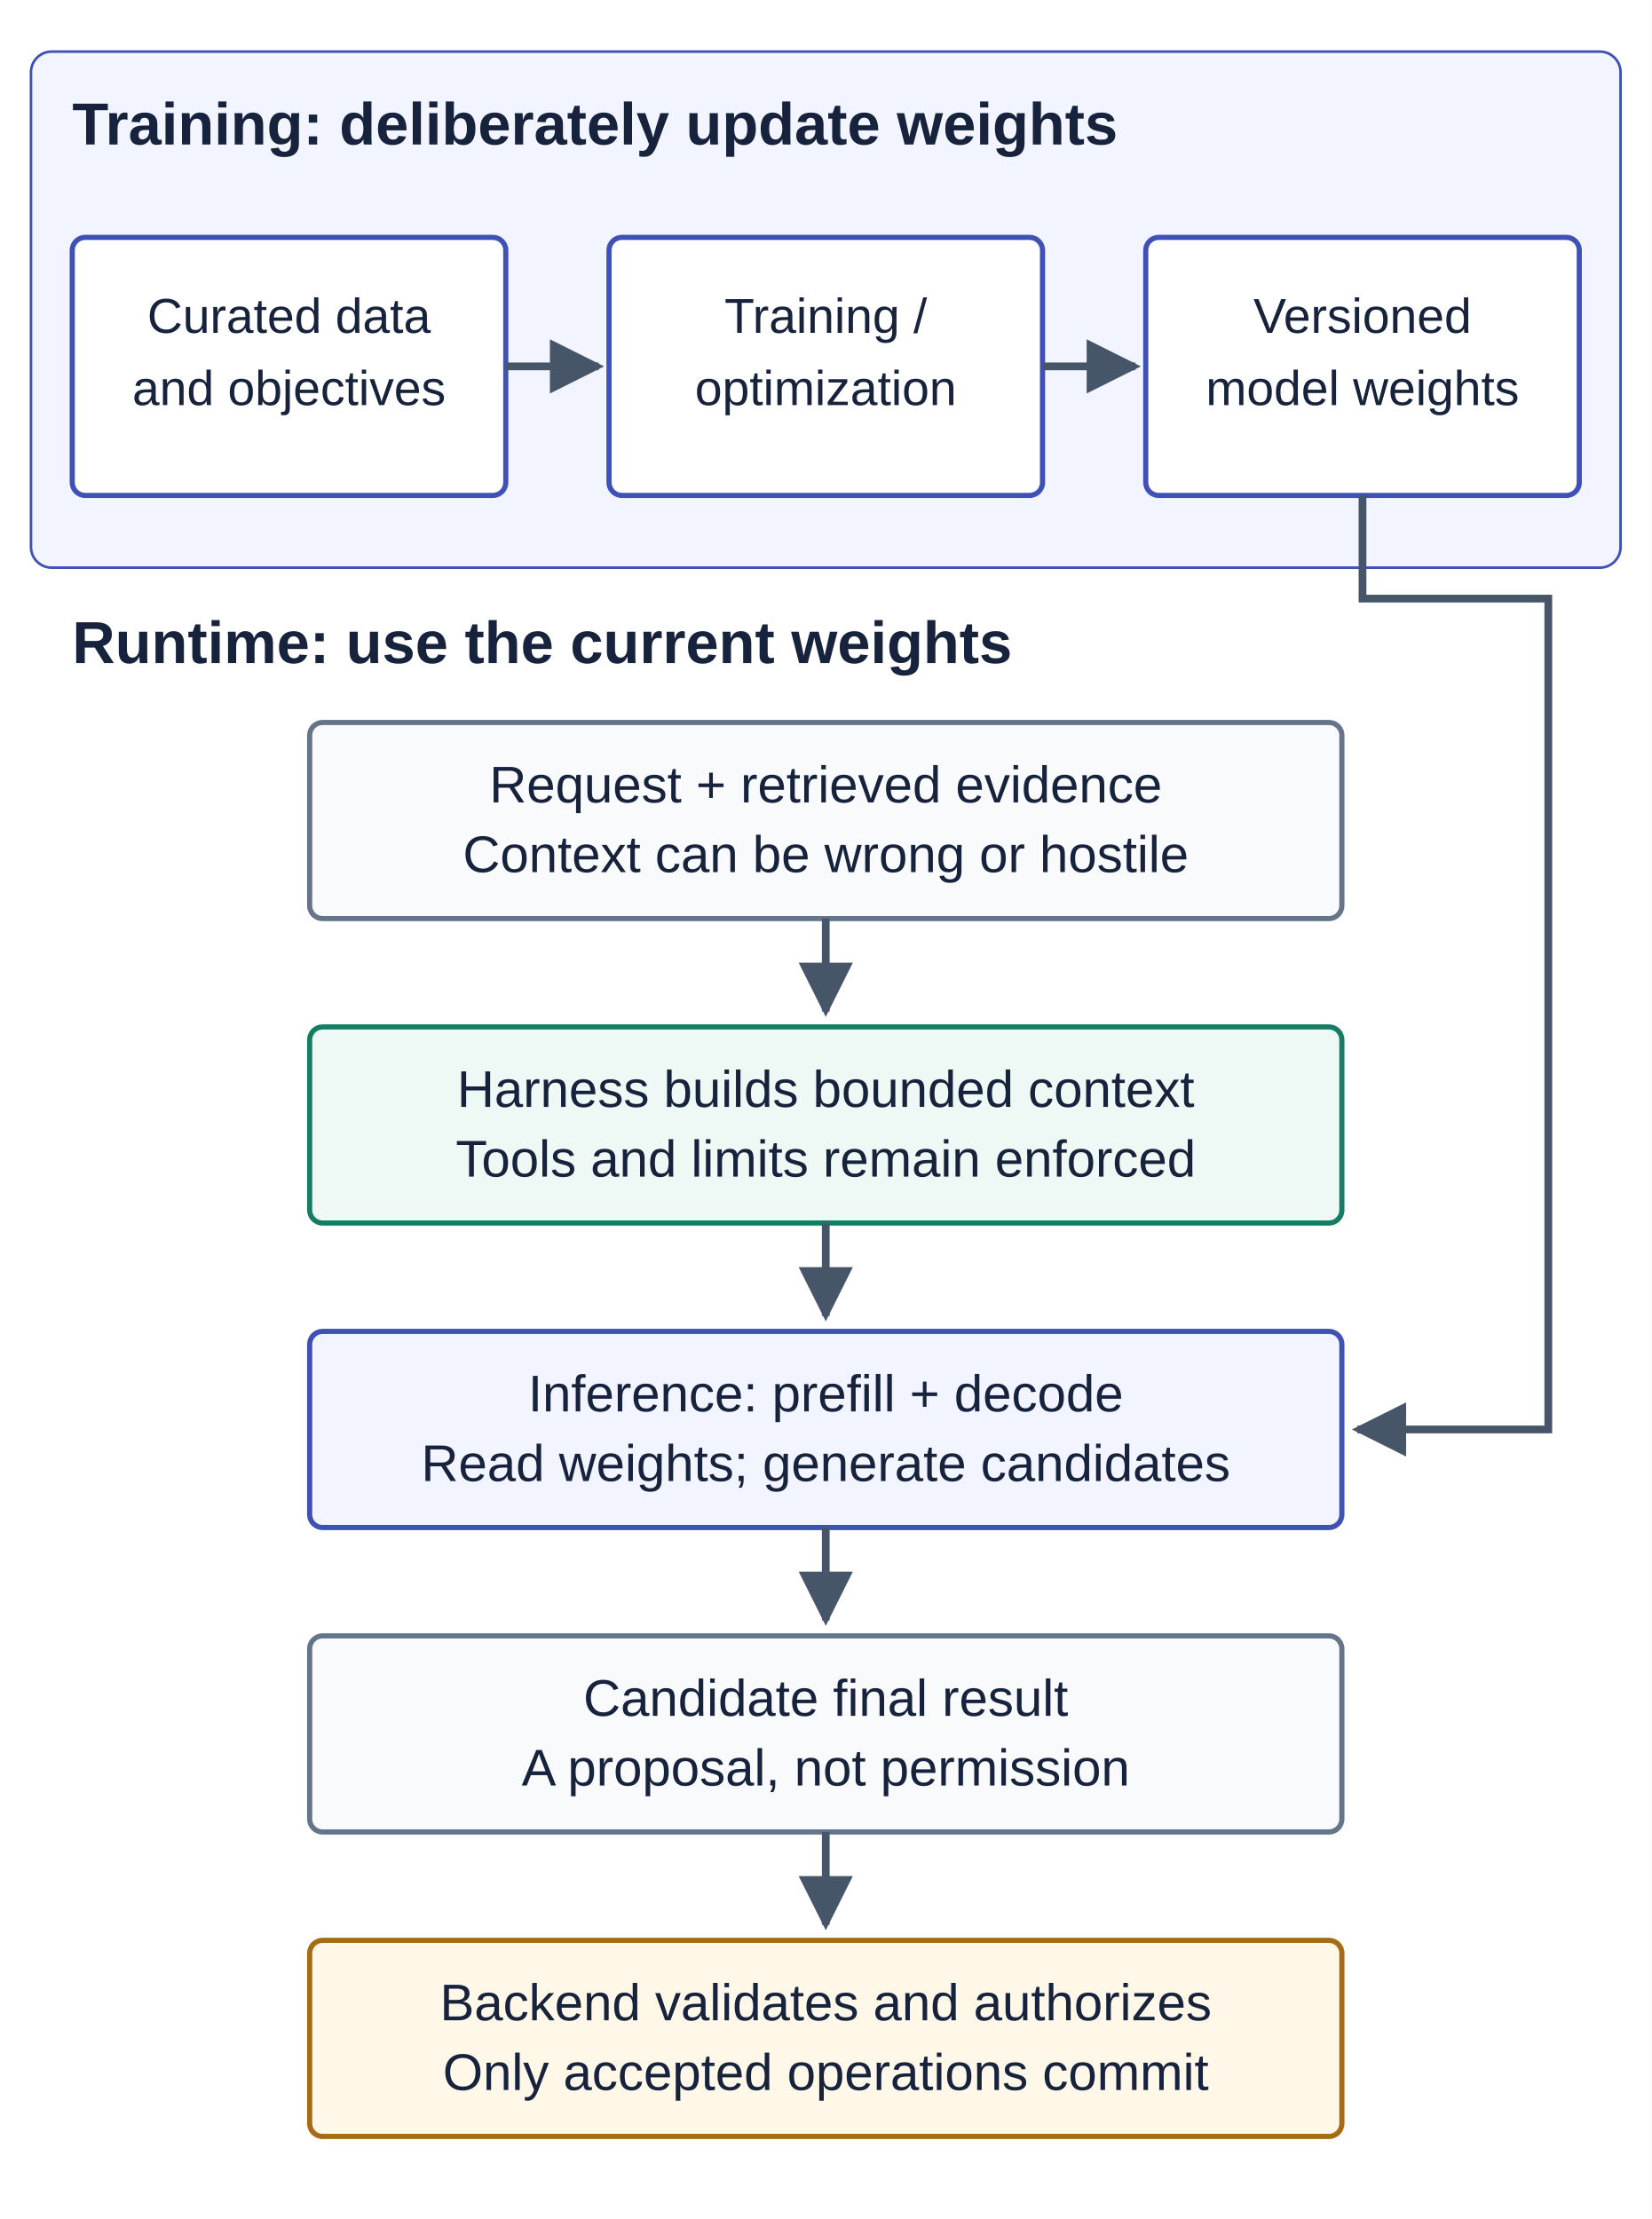
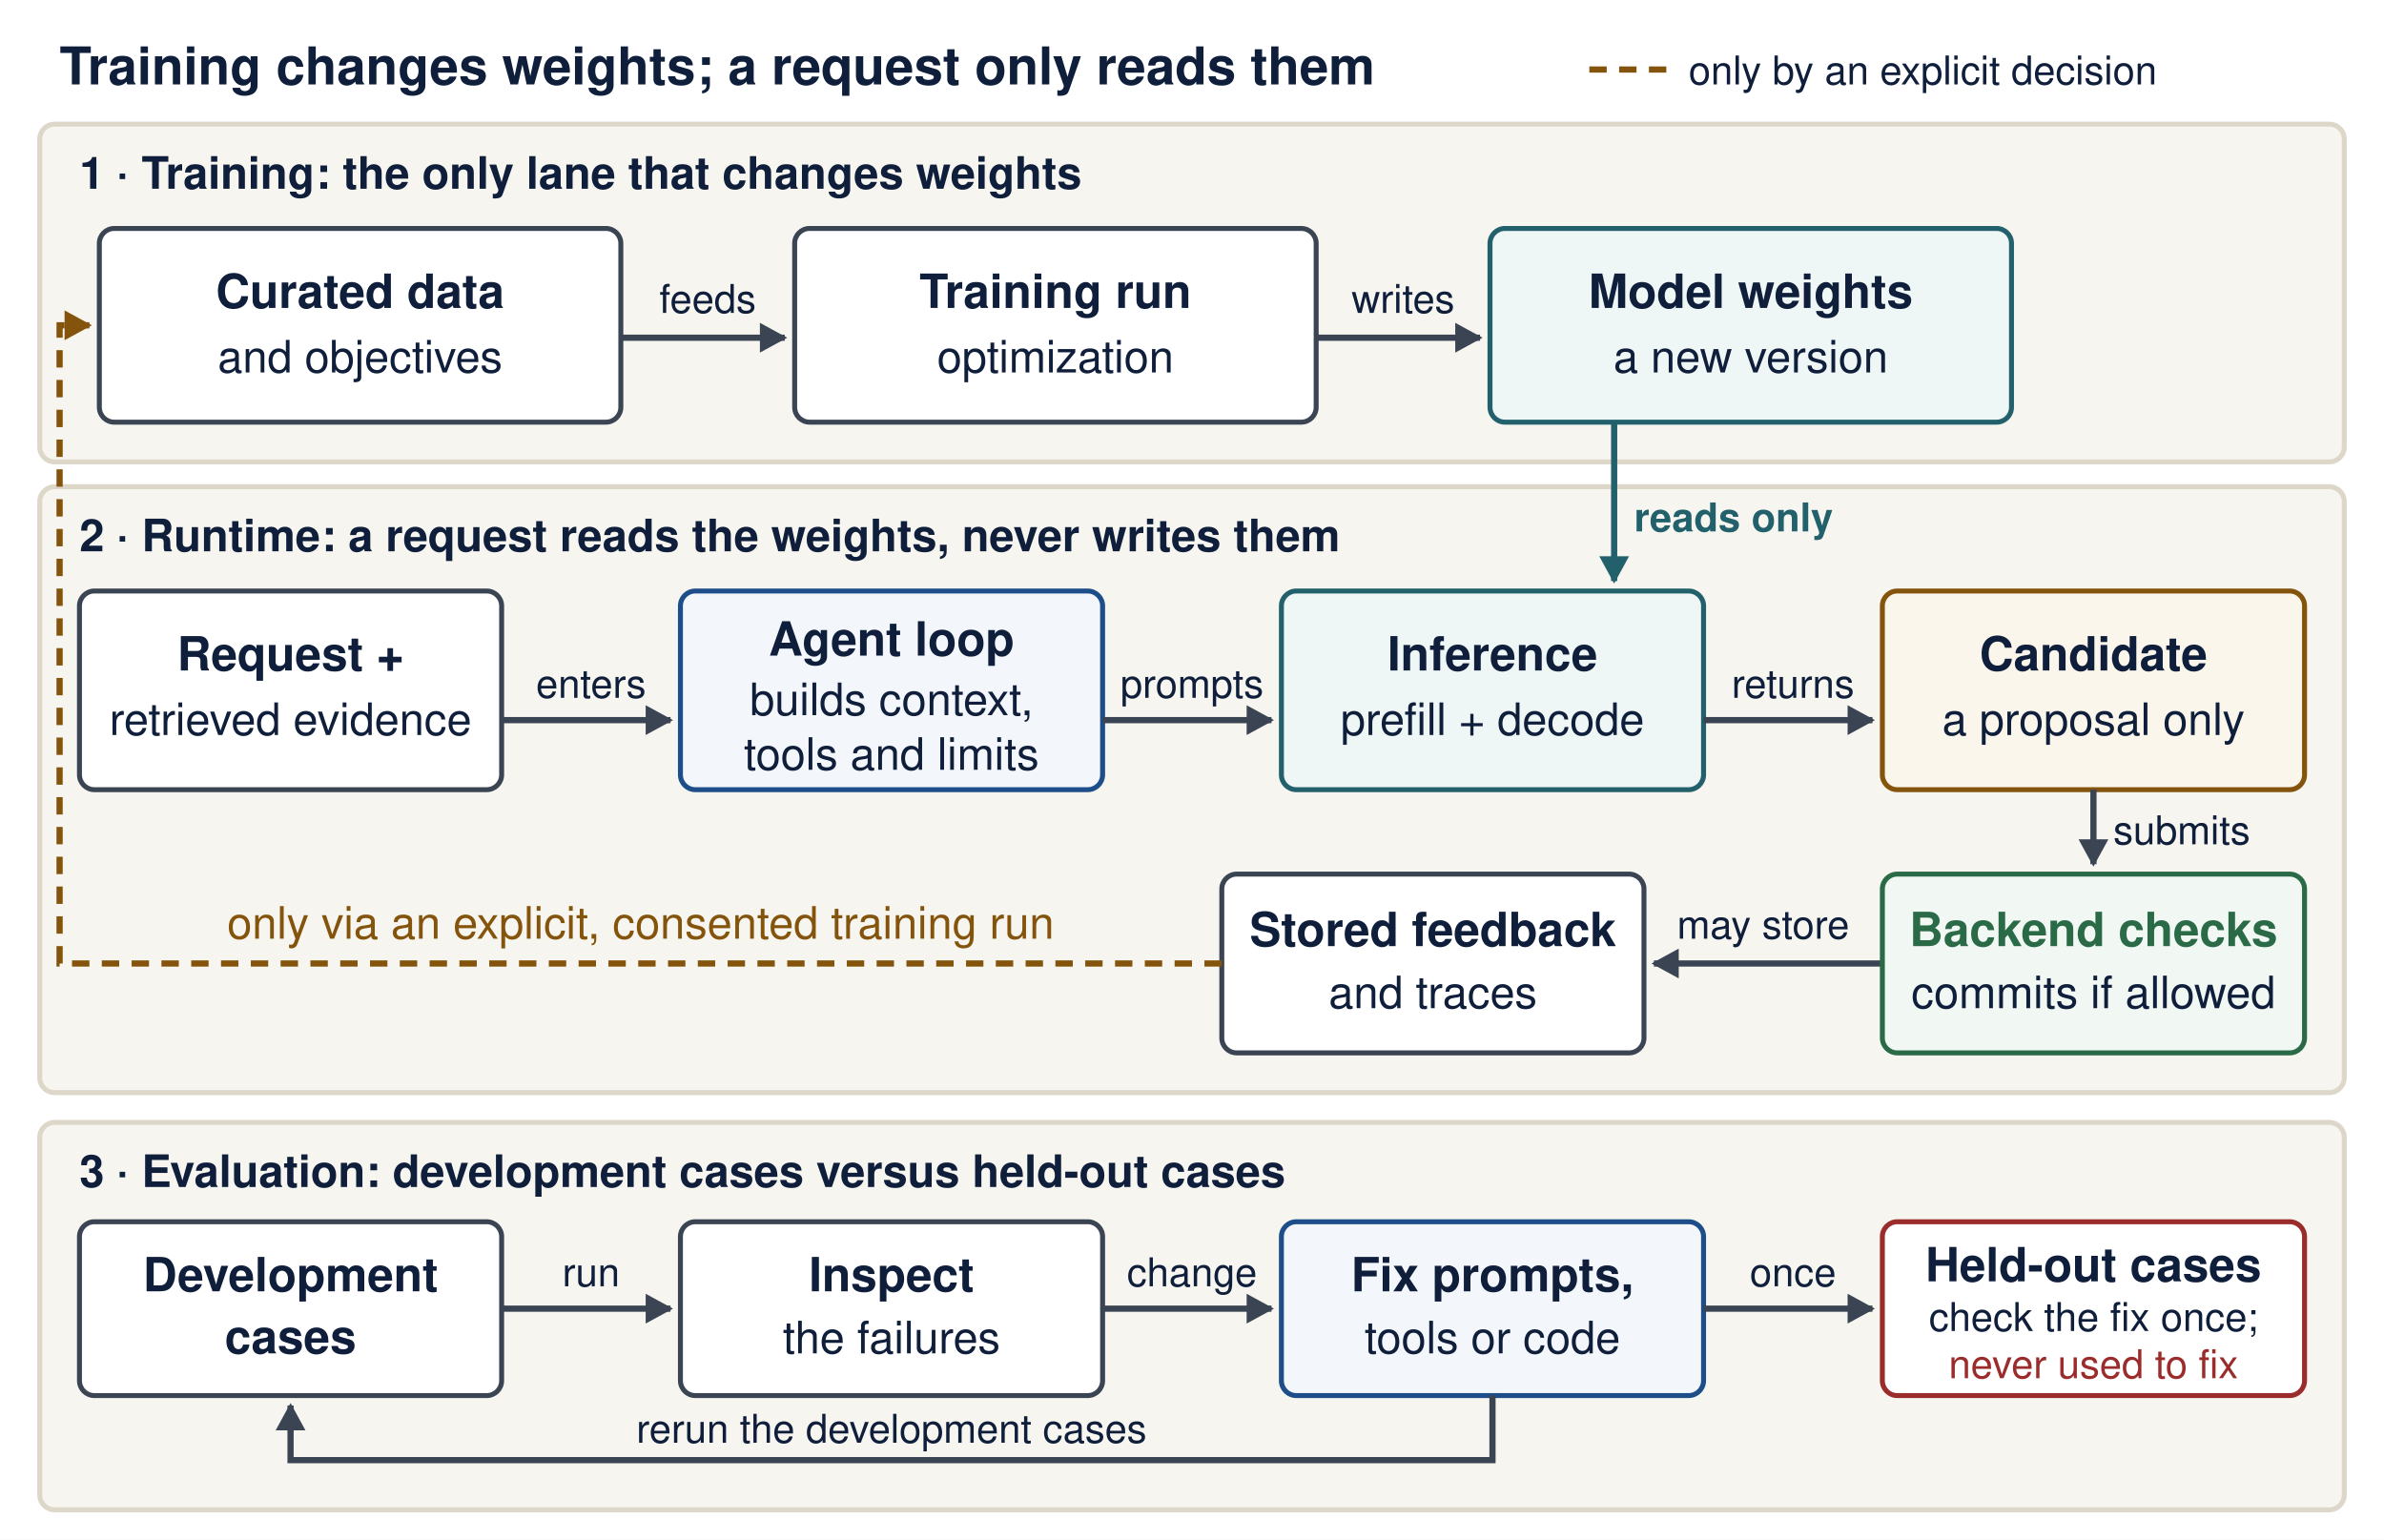
- <svg xmlns="http://www.w3.org/2000/svg" width="640" height="860" viewBox="0 0 640 860" role="img" aria-labelledby="data-title data-desc">
+ <svg xmlns="http://www.w3.org/2000/svg" viewBox="0 0 960 620" role="img" aria-labelledby="t d">
  <defs>
-     <marker id="arrow" viewBox="0 0 10 10" refX="9" refY="5" markerWidth="7" markerHeight="7" orient="auto-start-reverse">
-       <path d="M0 0L10 5L0 10z" fill="#475569" />
+     <marker id="ak" markerUnits="userSpaceOnUse" markerWidth="12" markerHeight="12" refX="10" refY="6" orient="auto">
+       <path d="M0 0 L11 6 L0 12 Z" fill="#3b4453" />
+     </marker>
+     <marker id="at" markerUnits="userSpaceOnUse" markerWidth="12" markerHeight="12" refX="10" refY="6" orient="auto">
+       <path d="M0 0 L11 6 L0 12 Z" fill="#22616b" />
+     </marker>
+     <marker id="ao" markerUnits="userSpaceOnUse" markerWidth="12" markerHeight="12" refX="10" refY="6" orient="auto">
+       <path d="M0 0 L11 6 L0 12 Z" fill="#84540c" />
+     </marker>
+     <marker id="ag" markerUnits="userSpaceOnUse" markerWidth="12" markerHeight="12" refX="10" refY="6" orient="auto">
+       <path d="M0 0 L11 6 L0 12 Z" fill="#2a6a47" />
    </marker>
  </defs>
-   <rect width="640" height="860" fill="white" />
-   <g font-family="Arial, Helvetica, sans-serif" fill="#17233c">
-     <rect x="12" y="20" width="616" height="200" rx="8" fill="#f2f4ff" stroke="#4051b5" />
-     <text x="28" y="56" font-size="23" font-weight="bold">Training: deliberately update weights</text>
-     <g fill="white" stroke="#4051b5" stroke-width="2">
-       <rect x="28" y="92" width="168" height="100" rx="5" />
-       <rect x="236" y="92" width="168" height="100" rx="5" />
-       <rect x="444" y="92" width="168" height="100" rx="5" />
+   <rect width="960" height="620" fill="#ffffff" />
+   <g font-family="Helvetica, Arial, 'Liberation Sans', sans-serif" fill="#0f1e3a">
+     <text x="24" y="34" font-size="21" font-weight="700">Training changes weights; a request only reads them</text>
+     <path d="M640 28 H672" stroke="#84540c" stroke-width="2.5" stroke-dasharray="7 5" />
+     <text x="680" y="34" font-size="16">only by an explicit decision</text>
+     <rect x="16" y="50" width="928" height="136" rx="6" fill="#f7f5ef" stroke="#ddd7ca" stroke-width="2" />
+     <text x="32" y="76" font-size="18" font-weight="700">1 · Training: the only lane that changes weights</text>
+     <rect x="40" y="92" width="210" height="78" rx="6" fill="#ffffff" stroke="#3b4453" stroke-width="2" />
+     <text x="145" y="124" font-size="19" font-weight="700" text-anchor="middle">Curated data</text>
+     <text x="145" y="150" font-size="18" text-anchor="middle">and objectives</text>
+     <rect x="320" y="92" width="210" height="78" rx="6" fill="#ffffff" stroke="#3b4453" stroke-width="2" />
+     <text x="425" y="124" font-size="19" font-weight="700" text-anchor="middle">Training run</text>
+     <text x="425" y="150" font-size="18" text-anchor="middle">optimization</text>
+     <rect x="600" y="92" width="210" height="78" rx="6" fill="#eff6f6" stroke="#22616b" stroke-width="2" />
+     <text x="705" y="124" font-size="19" font-weight="700" text-anchor="middle">Model weights</text>
+     <text x="705" y="150" font-size="18" text-anchor="middle">a new version</text>
+     <g fill="none" stroke="#3b4453" stroke-width="2.5" marker-end="url(#ak)">
+       <path d="M250 136 H316" />
+       <path d="M530 136 H596" />
    </g>
-     <g font-size="19" text-anchor="middle">
-       <text x="112" y="129">Curated data</text>
-       <text x="112" y="157">and objectives</text>
-       <text x="320" y="129">Training /</text>
-       <text x="320" y="157">optimization</text>
-       <text x="528" y="129">Versioned</text>
-       <text x="528" y="157">model weights</text>
+     <text x="285" y="126" font-size="16" text-anchor="middle">feeds</text>
+     <text x="565" y="126" font-size="16" text-anchor="middle">writes</text>
+     <rect x="16" y="196" width="928" height="244" rx="6" fill="#f7f5ef" stroke="#ddd7ca" stroke-width="2" />
+     <text x="32" y="222" font-size="18" font-weight="700">2 · Runtime: a request reads the weights, never writes them</text>
+     <path d="M650 170 V234" fill="none" stroke="#22616b" stroke-width="2.5" marker-end="url(#at)" />
+     <text x="658" y="214" font-size="16" font-weight="700" fill="#22616b">reads only</text>
+     <rect x="32" y="238" width="170" height="80" rx="6" fill="#ffffff" stroke="#3b4453" stroke-width="2" />
+     <text x="117" y="270" font-size="19" font-weight="700" text-anchor="middle">Request +</text>
+     <text x="117" y="296" font-size="18" text-anchor="middle">retrieved evidence</text>
+     <rect x="274" y="238" width="170" height="80" rx="6" fill="#f3f6fa" stroke="#1d4e89" stroke-width="2" />
+     <text x="359" y="264" font-size="19" font-weight="700" text-anchor="middle">Agent loop</text>
+     <text x="359" y="288" font-size="18" text-anchor="middle">builds context,</text>
+     <text x="359" y="310" font-size="18" text-anchor="middle">tools and limits</text>
+     <rect x="516" y="238" width="170" height="80" rx="6" fill="#eff6f6" stroke="#22616b" stroke-width="2" />
+     <text x="601" y="270" font-size="19" font-weight="700" text-anchor="middle">Inference</text>
+     <text x="601" y="296" font-size="18" text-anchor="middle">prefill + decode</text>
+     <rect x="758" y="238" width="170" height="80" rx="6" fill="#fbf6ec" stroke="#84540c" stroke-width="2" />
+     <text x="843" y="270" font-size="19" font-weight="700" text-anchor="middle">Candidate</text>
+     <text x="843" y="296" font-size="18" text-anchor="middle">a proposal only</text>
+     <g fill="none" stroke="#3b4453" stroke-width="2.5" marker-end="url(#ak)">
+       <path d="M202 290 H270" />
+       <path d="M444 290 H512" />
+       <path d="M686 290 H754" />
+       <path d="M843 318 V348" />
+       <path d="M758 388 H666" />
    </g>
-     <g stroke="#475569" stroke-width="3" fill="none" marker-end="url(#arrow)">
-       <path d="M196 142H232" />
-       <path d="M404 142H440" />
+     <g font-size="16" text-anchor="middle">
+       <text x="238" y="281">enters</text>
+       <text x="480" y="281">prompts</text>
+       <text x="722" y="281">returns</text>
+       <text x="710" y="378">may store</text>
    </g>
-     <text x="28" y="257" font-size="23" font-weight="bold">Runtime: use the current weights</text>
-     <g stroke-width="2">
-       <rect x="120" y="280" width="400" height="76" rx="5" fill="#f8fafc" stroke="#64748b" />
-       <rect x="120" y="398" width="400" height="76" rx="5" fill="#eef8f4" stroke="#167d65" />
-       <rect x="120" y="516" width="400" height="76" rx="5" fill="#f2f4ff" stroke="#4051b5" />
-       <rect x="120" y="634" width="400" height="76" rx="5" fill="#f8fafc" stroke="#64748b" />
-       <rect x="120" y="752" width="400" height="76" rx="5" fill="#fff7e8" stroke="#a66b13" />
+     <text x="851" y="340" font-size="16">submits</text>
+     <rect x="758" y="352" width="170" height="72" rx="6" fill="#f1f7f3" stroke="#2a6a47" stroke-width="2" />
+     <text x="843" y="381" font-size="19" font-weight="700" fill="#2a6a47" text-anchor="middle">Backend checks</text>
+     <text x="843" y="406" font-size="18" text-anchor="middle">commits if allowed</text>
+     <rect x="492" y="352" width="170" height="72" rx="6" fill="#ffffff" stroke="#3b4453" stroke-width="2" />
+     <text x="577" y="381" font-size="19" font-weight="700" text-anchor="middle">Stored feedback</text>
+     <text x="577" y="406" font-size="18" text-anchor="middle">and traces</text>
+     <path d="M492 388 H24 V131 H36" fill="none" stroke="#84540c" stroke-width="2.5" stroke-dasharray="7 5" marker-end="url(#ao)" />
+     <text x="258" y="378" font-size="18" fill="#84540c" text-anchor="middle">only via an explicit, consented training run</text>
+     <rect x="16" y="452" width="928" height="156" rx="6" fill="#f7f5ef" stroke="#ddd7ca" stroke-width="2" />
+     <text x="32" y="478" font-size="18" font-weight="700">3 · Evaluation: development cases versus held-out cases</text>
+     <rect x="32" y="492" width="170" height="70" rx="6" fill="#ffffff" stroke="#3b4453" stroke-width="2" />
+     <text x="117" y="520" font-size="19" font-weight="700" text-anchor="middle">Development</text>
+     <text x="117" y="545" font-size="19" font-weight="700" text-anchor="middle">cases</text>
+     <rect x="274" y="492" width="170" height="70" rx="6" fill="#ffffff" stroke="#3b4453" stroke-width="2" />
+     <text x="359" y="520" font-size="19" font-weight="700" text-anchor="middle">Inspect</text>
+     <text x="359" y="545" font-size="18" text-anchor="middle">the failures</text>
+     <rect x="516" y="492" width="170" height="70" rx="6" fill="#f3f6fa" stroke="#1d4e89" stroke-width="2" />
+     <text x="601" y="520" font-size="19" font-weight="700" text-anchor="middle">Fix prompts,</text>
+     <text x="601" y="545" font-size="18" text-anchor="middle">tools or code</text>
+     <rect x="758" y="492" width="170" height="70" rx="6" fill="#ffffff" stroke="#9b2c2c" stroke-width="2" />
+     <text x="843" y="516" font-size="19" font-weight="700" text-anchor="middle">Held-out cases</text>
+     <text x="843" y="536" font-size="16" text-anchor="middle">check the fix once;</text>
+     <text x="843" y="555" font-size="16" fill="#9b2c2c" text-anchor="middle">never used to fix</text>
+     <g fill="none" stroke="#3b4453" stroke-width="2.5" marker-end="url(#ak)">
+       <path d="M202 527 H270" />
+       <path d="M444 527 H512" />
+       <path d="M686 527 H754" />
+       <path d="M601 562 V588 H117 V566" />
    </g>
-     <g font-size="20" text-anchor="middle">
-       <text x="320" y="311">Request + retrieved evidence</text>
-       <text x="320" y="338">Context can be wrong or hostile</text>
-       <text x="320" y="429">Harness builds bounded context</text>
-       <text x="320" y="456">Tools and limits remain enforced</text>
-       <text x="320" y="547">Inference: prefill + decode</text>
-       <text x="320" y="574">Read weights; generate candidates</text>
-       <text x="320" y="665">Candidate final result</text>
-       <text x="320" y="692">A proposal, not permission</text>
-       <text x="320" y="783">Backend validates and authorizes</text>
-       <text x="320" y="810">Only accepted operations commit</text>
-     </g>
-     <g stroke="#475569" stroke-width="3" fill="none" marker-end="url(#arrow)">
-       <path d="M320 356V392" />
-       <path d="M320 474V510" />
-       <path d="M320 592V628" />
-       <path d="M320 710V746" />
-       <path d="M528 192V232H600V554H526" />
+     <g font-size="16" text-anchor="middle">
+       <text x="238" y="518">run</text>
+       <text x="480" y="518">change</text>
+       <text x="722" y="518">once</text>
+       <text x="359" y="581">rerun the development cases</text>
    </g>
  </g>
</svg>
